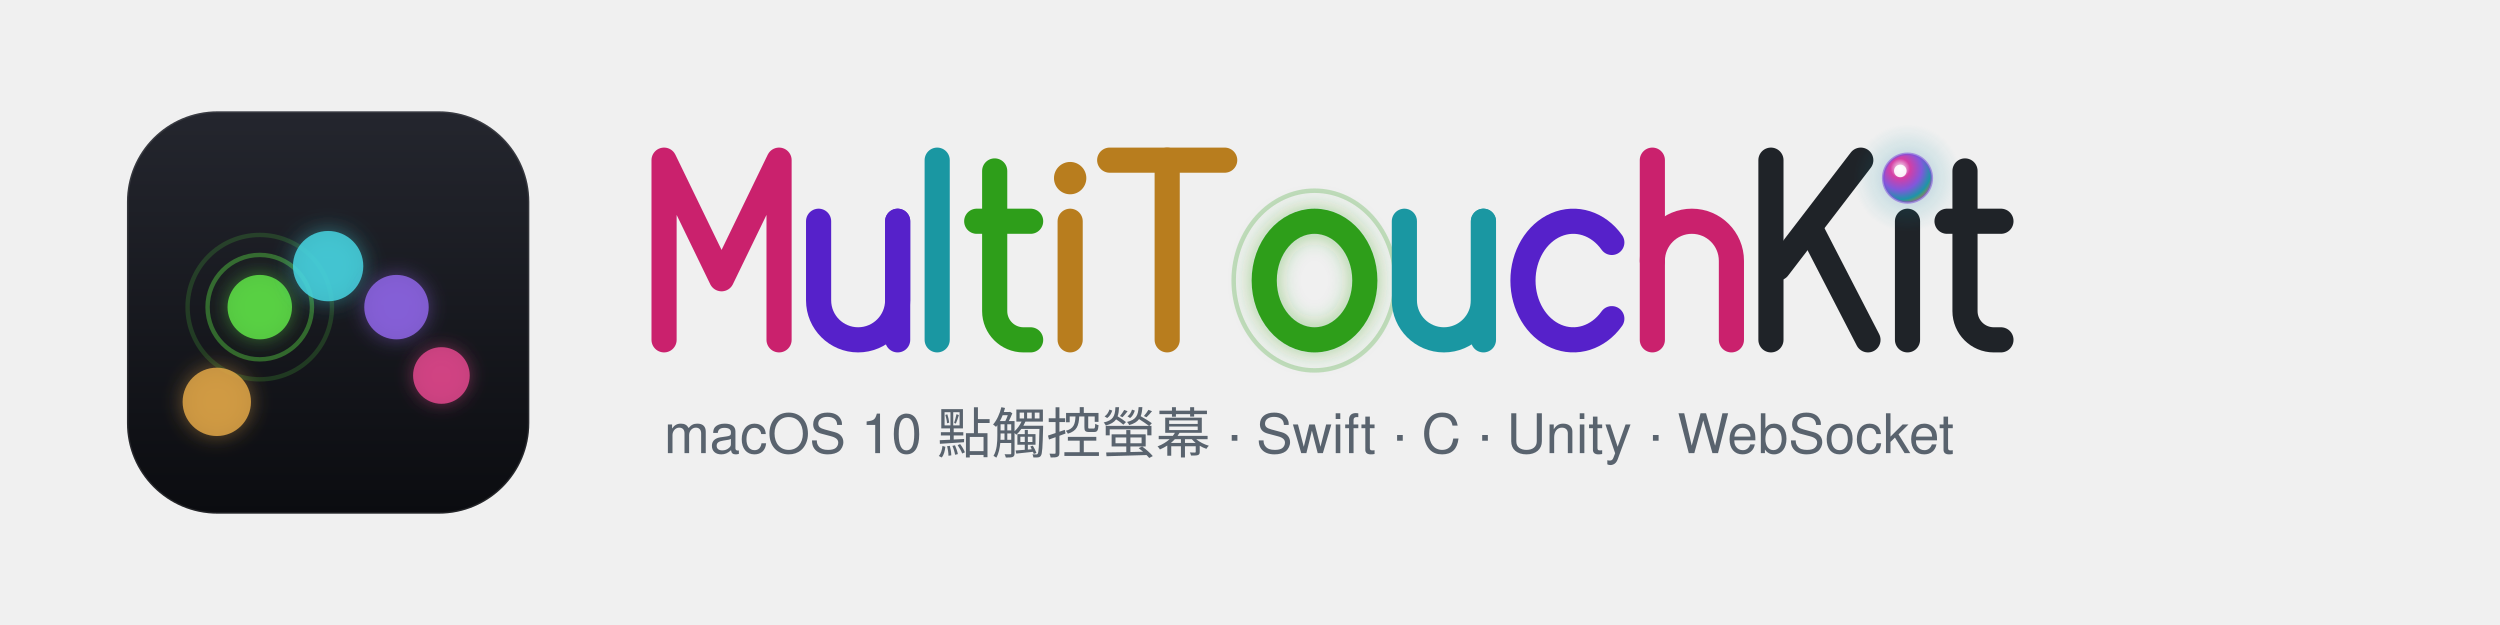
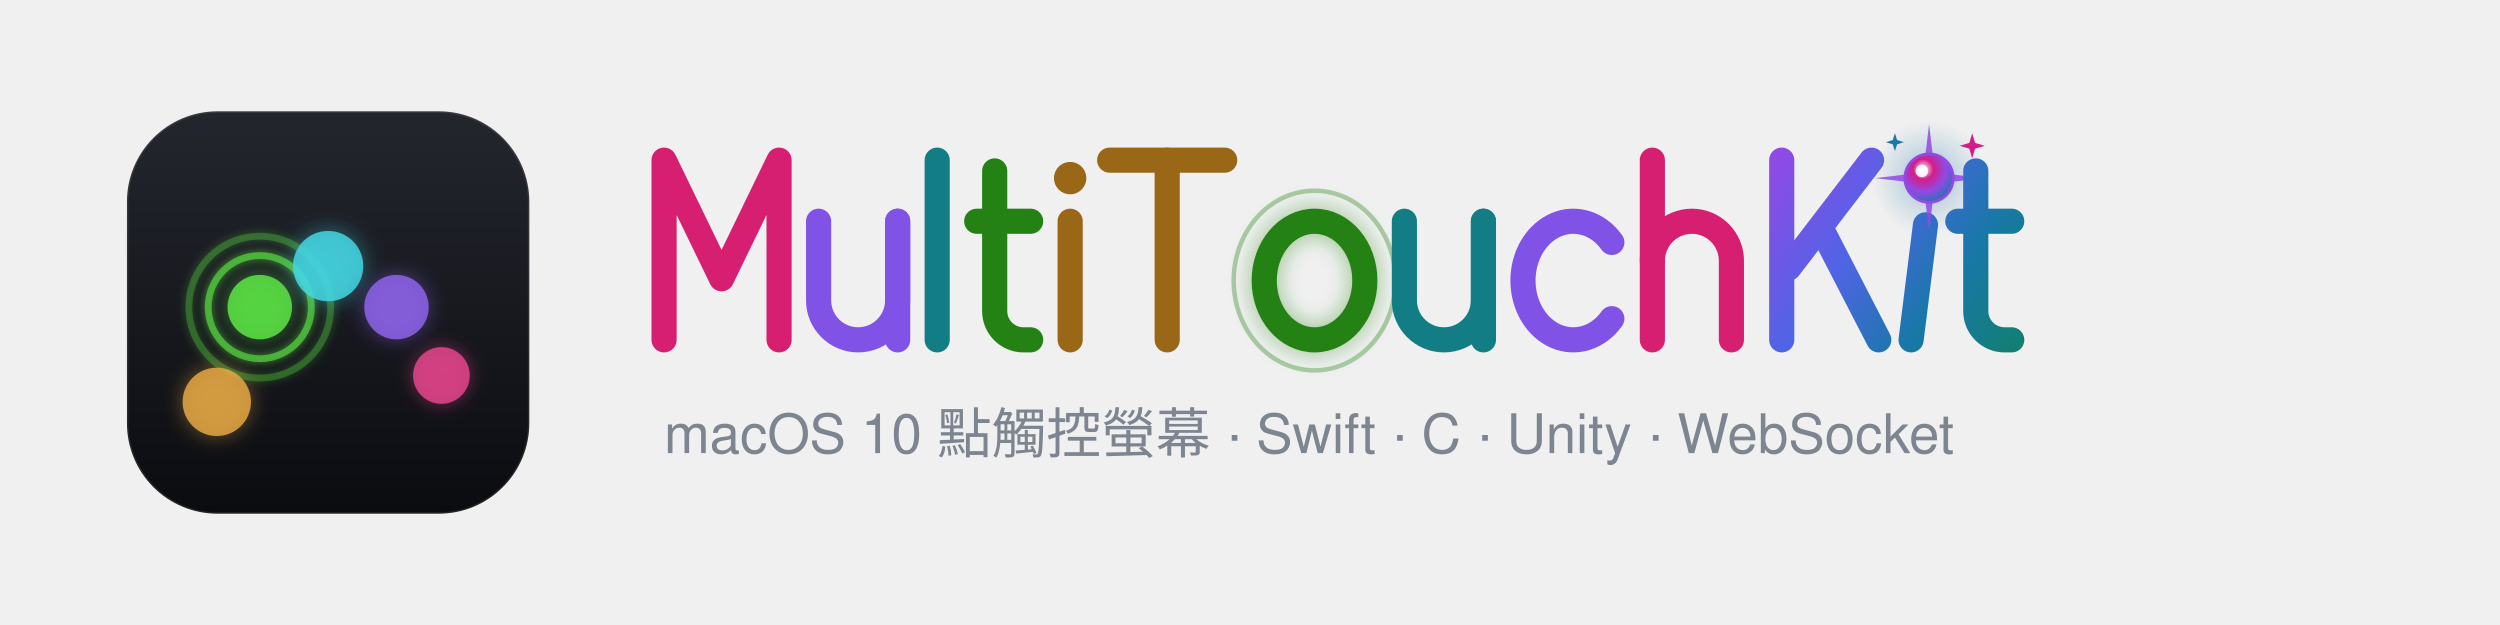
<svg xmlns="http://www.w3.org/2000/svg" viewBox="0 0 1280 320" width="1280" height="320">
  <g transform="translate(40 32) scale(0.25)">
    <defs>
      <linearGradient id="l-bg" x1="0" y1="100" x2="0" y2="924" gradientUnits="userSpaceOnUse">
        <stop offset="0" stop-color="#24262E" />
        <stop offset="1" stop-color="#0B0C10" />
      </linearGradient>
      <clipPath id="l-clip">
        <rect x="100" y="100" width="824" height="824" rx="185.4" />
      </clipPath>
      <filter id="l-glow1" x="-1" y="-1" width="3" height="3">
        <feGaussianBlur stdDeviation="21" />
      </filter>
      <filter id="l-glow3" x="-1" y="-1" width="3" height="3">
        <feGaussianBlur stdDeviation="19.8" />
      </filter>
      <filter id="l-glow5" x="-1" y="-1" width="3" height="3">
        <feGaussianBlur stdDeviation="21.6" />
      </filter>
      <filter id="l-glow7" x="-1" y="-1" width="3" height="3">
        <feGaussianBlur stdDeviation="19.8" />
      </filter>
      <filter id="l-glow9" x="-1" y="-1" width="3" height="3">
        <feGaussianBlur stdDeviation="17.4" />
      </filter>
+       <filter id="l-ringglow" x="-0.5" y="-0.5" width="2" height="2">
+         <feGaussianBlur stdDeviation="9" />
+       </filter>
    </defs>
    <rect x="100" y="100" width="824" height="824" rx="185.4" fill="url(#l-bg)" />
    <g clip-path="url(#l-clip)">
-       <circle cx="372" cy="501" r="147.84" fill="none" stroke="#5EE147" stroke-opacity="0.18" stroke-width="9" />
-       <circle cx="372" cy="501" r="106.92" fill="none" stroke="#5EE147" stroke-opacity="0.4" stroke-width="9" />
-       <circle cx="284" cy="695" r="70" fill="#E1A647" fill-opacity="0.45" filter="url(#l-glow1)" />
-       <circle cx="284" cy="695" r="70" fill="#E1A647" fill-opacity="0.85" />
-       <circle cx="372" cy="501" r="66" fill="#5EE147" fill-opacity="0.45" filter="url(#l-glow3)" />
-       <circle cx="372" cy="501" r="66" fill="#5EE147" fill-opacity="0.85" />
-       <circle cx="512" cy="417" r="72" fill="#47D4E1" fill-opacity="0.45" filter="url(#l-glow5)" />
-       <circle cx="512" cy="417" r="72" fill="#47D4E1" fill-opacity="0.85" />
-       <circle cx="652" cy="501" r="66" fill="#8E65E6" fill-opacity="0.45" filter="url(#l-glow7)" />
-       <circle cx="652" cy="501" r="66" fill="#8E65E6" fill-opacity="0.85" />
-       <circle cx="744" cy="641" r="58" fill="#E1478C" fill-opacity="0.45" filter="url(#l-glow9)" />
-       <circle cx="744" cy="641" r="58" fill="#E1478C" fill-opacity="0.85" />
+       <circle cx="372" cy="501" r="145.2" fill="none" stroke="#5CE444" stroke-opacity="0.29" stroke-width="14" filter="url(#l-ringglow)" />
+       <circle cx="372" cy="501" r="145.2" fill="none" stroke="#5CE444" stroke-opacity="0.29" stroke-width="14" />
+       <circle cx="372" cy="501" r="105.6" fill="none" stroke="#5CE444" stroke-opacity="0.62" stroke-width="14" filter="url(#l-ringglow)" />
+       <circle cx="372" cy="501" r="105.6" fill="none" stroke="#5CE444" stroke-opacity="0.62" stroke-width="14" />
+       <circle cx="284" cy="695" r="70" fill="#E4A744" fill-opacity="0.45" filter="url(#l-glow1)" />
+       <circle cx="284" cy="695" r="70" fill="#E4A744" fill-opacity="0.85" />
+       <circle cx="372" cy="501" r="66" fill="#5CE444" fill-opacity="0.45" filter="url(#l-glow3)" />
+       <circle cx="372" cy="501" r="66" fill="#5CE444" fill-opacity="0.85" />
+       <circle cx="512" cy="417" r="72" fill="#44D7E4" fill-opacity="0.45" filter="url(#l-glow5)" />
+       <circle cx="512" cy="417" r="72" fill="#44D7E4" fill-opacity="0.85" />
+       <circle cx="652" cy="501" r="66" fill="#8D63E9" fill-opacity="0.45" filter="url(#l-glow7)" />
+       <circle cx="652" cy="501" r="66" fill="#8D63E9" fill-opacity="0.85" />
+       <circle cx="744" cy="641" r="58" fill="#E4448C" fill-opacity="0.45" filter="url(#l-glow9)" />
+       <circle cx="744" cy="641" r="58" fill="#E4448C" fill-opacity="0.85" />
    </g>
    <rect x="101.5" y="101.5" width="821" height="821" rx="183.9" fill="none" stroke="#FFFFFF" stroke-opacity="0.10" stroke-width="3" />
  </g>
  <g transform="translate(340 82) scale(0.92)">
    <defs>
-       <radialGradient id="wl-magic" cx="0.35" cy="0.3" r="0.8">
-         <stop offset="0" stop-color="#FFFFFF" stop-opacity="0.95" />
-         <stop offset="0.25" stop-color="#D6339F" />
-         <stop offset="0.55" stop-color="#7C4DDB" />
-         <stop offset="0.8" stop-color="#0E8FA3" />
-         <stop offset="1" stop-color="#B8860B" />
+       <linearGradient id="wl-kit" gradientUnits="userSpaceOnUse" x1="615" y1="0" x2="757" y2="100">
+         <stop offset="0" stop-color="#9249E5" />
+         <stop offset="0.38" stop-color="#5064E6" />
+         <stop offset="0.7" stop-color="#1878A8" />
+         <stop offset="1" stop-color="#127F71" />
+       </linearGradient>
+       <radialGradient id="wl-orb" cx="0.38" cy="0.32" r="0.75">
+         <stop offset="0" stop-color="#FFFFFF" />
+         <stop offset="0.28" stop-color="#D31E87" />
+         <stop offset="0.62" stop-color="#9249E5" />
+         <stop offset="1" stop-color="#1878A8" />
      </radialGradient>
      <radialGradient id="wl-halo">
-         <stop offset="0" stop-color="#7C4DDB" stop-opacity="0.35" />
-         <stop offset="0.6" stop-color="#0E8FA3" stop-opacity="0.12" />
-         <stop offset="1" stop-color="#0E8FA3" stop-opacity="0" />
+         <stop offset="0" stop-color="#9249E5" stop-opacity="0.45" />
+         <stop offset="0.55" stop-color="#1878A8" stop-opacity="0.16" />
+         <stop offset="1" stop-color="#1878A8" stop-opacity="0" />
      </radialGradient>
      <filter id="wl-glow" x="-1" y="-1" width="3" height="3">
        <feGaussianBlur stdDeviation="6" />
      </filter>
    </defs>
-     <g transform="translate(0 0)" fill="none" stroke="#CA216D" stroke-width="14" stroke-linecap="round" stroke-linejoin="round">
+     <g transform="translate(0 0)" fill="none" stroke="#D61F71" stroke-width="14" stroke-linecap="round" stroke-linejoin="round">
      <path d="M0 100V0L32 66L64 0V100" />
    </g>
-     <g transform="translate(86 0)" fill="none" stroke="#5621CA" stroke-width="14" stroke-linecap="round" stroke-linejoin="round">
+     <g transform="translate(86 0)" fill="none" stroke="#8152E6" stroke-width="14" stroke-linecap="round" stroke-linejoin="round">
      <path d="M0 34V78A22 22 0 0 0 44 78V34" />
      <path d="M44 34V100" />
    </g>
-     <g transform="translate(152 0)" fill="none" stroke="#1A97A2" stroke-width="14" stroke-linecap="round" stroke-linejoin="round">
+     <g transform="translate(152 0)" fill="none" stroke="#137D86" stroke-width="14" stroke-linecap="round" stroke-linejoin="round">
      <path d="M0 0V100" />
    </g>
-     <g transform="translate(174 0)" fill="none" stroke="#2E9E1A" stroke-width="14" stroke-linecap="round" stroke-linejoin="round">
+     <g transform="translate(174 0)" fill="none" stroke="#238213" stroke-width="14" stroke-linecap="round" stroke-linejoin="round">
      <path d="M10 6V84A16 16 0 0 0 26 100H30" />
      <path d="M0 34H30" />
    </g>
-     <g transform="translate(226 0)" fill="none" stroke="#B87D1E" stroke-width="14" stroke-linecap="round" stroke-linejoin="round">
+     <g transform="translate(226 0)" fill="none" stroke="#996716" stroke-width="14" stroke-linecap="round" stroke-linejoin="round">
      <path d="M0 34V100" />
    </g>
-     <circle cx="226" cy="10" r="9" fill="#B87D1E" />
-     <g transform="translate(248 0)" fill="none" stroke="#B87D1E" stroke-width="14" stroke-linecap="round" stroke-linejoin="round">
+     <circle cx="226" cy="10" r="9" fill="#996716" />
+     <g transform="translate(248 0)" fill="none" stroke="#996716" stroke-width="14" stroke-linecap="round" stroke-linejoin="round">
      <path d="M0 0H64" />
      <path d="M32 0V100" />
    </g>
-     <ellipse cx="362" cy="67" rx="28" ry="33" fill="none" stroke="#2E9E1A" stroke-width="14" stroke-opacity="0.4" filter="url(#wl-glow)" />
-     <ellipse cx="362" cy="67" rx="45" ry="50" fill="none" stroke="#2E9E1A" stroke-opacity="0.25" stroke-width="2.5" />
-     <g transform="translate(334 0)" fill="none" stroke="#2E9E1A" stroke-width="14" stroke-linecap="round" stroke-linejoin="round">
+     <ellipse cx="362" cy="67" rx="28" ry="33" fill="none" stroke="#238213" stroke-width="14" stroke-opacity="0.45" filter="url(#wl-glow)" />
+     <ellipse cx="362" cy="67" rx="45" ry="50" fill="none" stroke="#238213" stroke-opacity="0.35" stroke-width="2.5" />
+     <g transform="translate(334 0)" fill="none" stroke="#238213" stroke-width="14" stroke-linecap="round" stroke-linejoin="round">
      <path d="M56 67A28 33 0 1 0 0 67A28 33 0 1 0 56 67Z" />
    </g>
-     <g transform="translate(412 0)" fill="none" stroke="#1A97A2" stroke-width="14" stroke-linecap="round" stroke-linejoin="round">
+     <g transform="translate(412 0)" fill="none" stroke="#137D86" stroke-width="14" stroke-linecap="round" stroke-linejoin="round">
      <path d="M0 34V78A22 22 0 0 0 44 78V34" />
      <path d="M44 34V100" />
    </g>
-     <g transform="translate(478 0)" fill="none" stroke="#5621CA" stroke-width="14" stroke-linecap="round" stroke-linejoin="round">
+     <g transform="translate(478 0)" fill="none" stroke="#8152E6" stroke-width="14" stroke-linecap="round" stroke-linejoin="round">
      <path d="M49.45 45.79A28 33 0 1 0 49.45 88.21" />
    </g>
-     <g transform="translate(550 0)" fill="none" stroke="#CA216D" stroke-width="14" stroke-linecap="round" stroke-linejoin="round">
+     <g transform="translate(550 0)" fill="none" stroke="#D61F71" stroke-width="14" stroke-linecap="round" stroke-linejoin="round">
      <path d="M0 0V100" />
      <path d="M0 56A22 22 0 0 1 44 56V100" />
    </g>
-     <g transform="translate(616 0)" fill="none" stroke="#1F2328" stroke-width="14" stroke-linecap="round" stroke-linejoin="round">
-       <path d="M0 0V100" />
-       <path d="M50 0L4 60" />
-       <path d="M22 38L54 100" />
+     <g fill="none" stroke="url(#wl-kit)" stroke-width="14" stroke-linecap="round" stroke-linejoin="round">
+       <path d="M622 0V100" />
+       <path d="M672 0L626 60" />
+       <path d="M644 38L676 100" />
    </g>
-     <g transform="translate(692 0)" fill="none" stroke="#1F2328" stroke-width="14" stroke-linecap="round" stroke-linejoin="round">
-       <path d="M0 34V100" />
-     </g>
-     <circle cx="692" cy="10" r="30" fill="url(#wl-halo)" />
-     <circle cx="692" cy="10" r="13.5" fill="url(#wl-magic)" fill-opacity="0.92" />
-     <circle cx="692" cy="10" r="13.5" fill="none" stroke="#7C4DDB" stroke-opacity="0.55" stroke-width="1.5" />
-     <circle cx="688" cy="6" r="3.5" fill="#FFFFFF" fill-opacity="0.9" />
-     <g transform="translate(714 0)" fill="none" stroke="#1F2328" stroke-width="14" stroke-linecap="round" stroke-linejoin="round">
-       <path d="M10 6V84A16 16 0 0 0 26 100H30" />
-       <path d="M0 34H30" />
+     <path d="M694 100L702 36" fill="none" stroke="url(#wl-kit)" stroke-width="14" stroke-linecap="round" />
+     <circle cx="704" cy="10" r="32" fill="url(#wl-halo)" />
+     <path d="M704 -20L707.2 6.8L734 10L707.2 13.2L704 40L700.8 13.2L674 10L700.8 6.8Z" fill="#9249E5" fill-opacity="0.85" />
+     <circle cx="704" cy="10" r="13.5" fill="url(#wl-orb)" />
+     <circle cx="704" cy="10" r="13.5" fill="none" stroke="#9249E5" stroke-width="1.5" />
+     <circle cx="700" cy="6" r="3.5" fill="#FFFFFF" fill-opacity="0.9" />
+     <path d="M728 -15L729.6 -9.6L735 -8L729.6 -6.4L728 -1L726.4 -6.4L721 -8L726.4 -9.6Z" fill="#D31E87" />
+     <path d="M685 -15L686.2 -11.2L690 -10L686.2 -8.8L685 -5L683.8 -8.8L680 -10L683.8 -11.2Z" fill="#1878A8" />
+     <g fill="none" stroke="url(#wl-kit)" stroke-width="14" stroke-linecap="round" stroke-linejoin="round">
+       <path d="M730 6V84A16 16 0 0 0 746 100H750" />
+       <path d="M720 34H750" />
    </g>
  </g>
-   <text x="340" y="232" font-family="-apple-system, BlinkMacSystemFont, 'Segoe UI', 'PingFang TC', 'Noto Sans TC', Helvetica, Arial, sans-serif" font-size="28" font-weight="500" fill="#59636E">macOS 10 點觸控螢幕 · Swift · C · Unity · WebSocket</text>
+   <text x="340" y="232" font-family="-apple-system, BlinkMacSystemFont, 'Segoe UI', 'PingFang TC', 'Noto Sans TC', Helvetica, Arial, sans-serif" font-size="28" font-weight="500" fill="#7D8590">macOS 10 點觸控螢幕 · Swift · C · Unity · WebSocket</text>
</svg>
